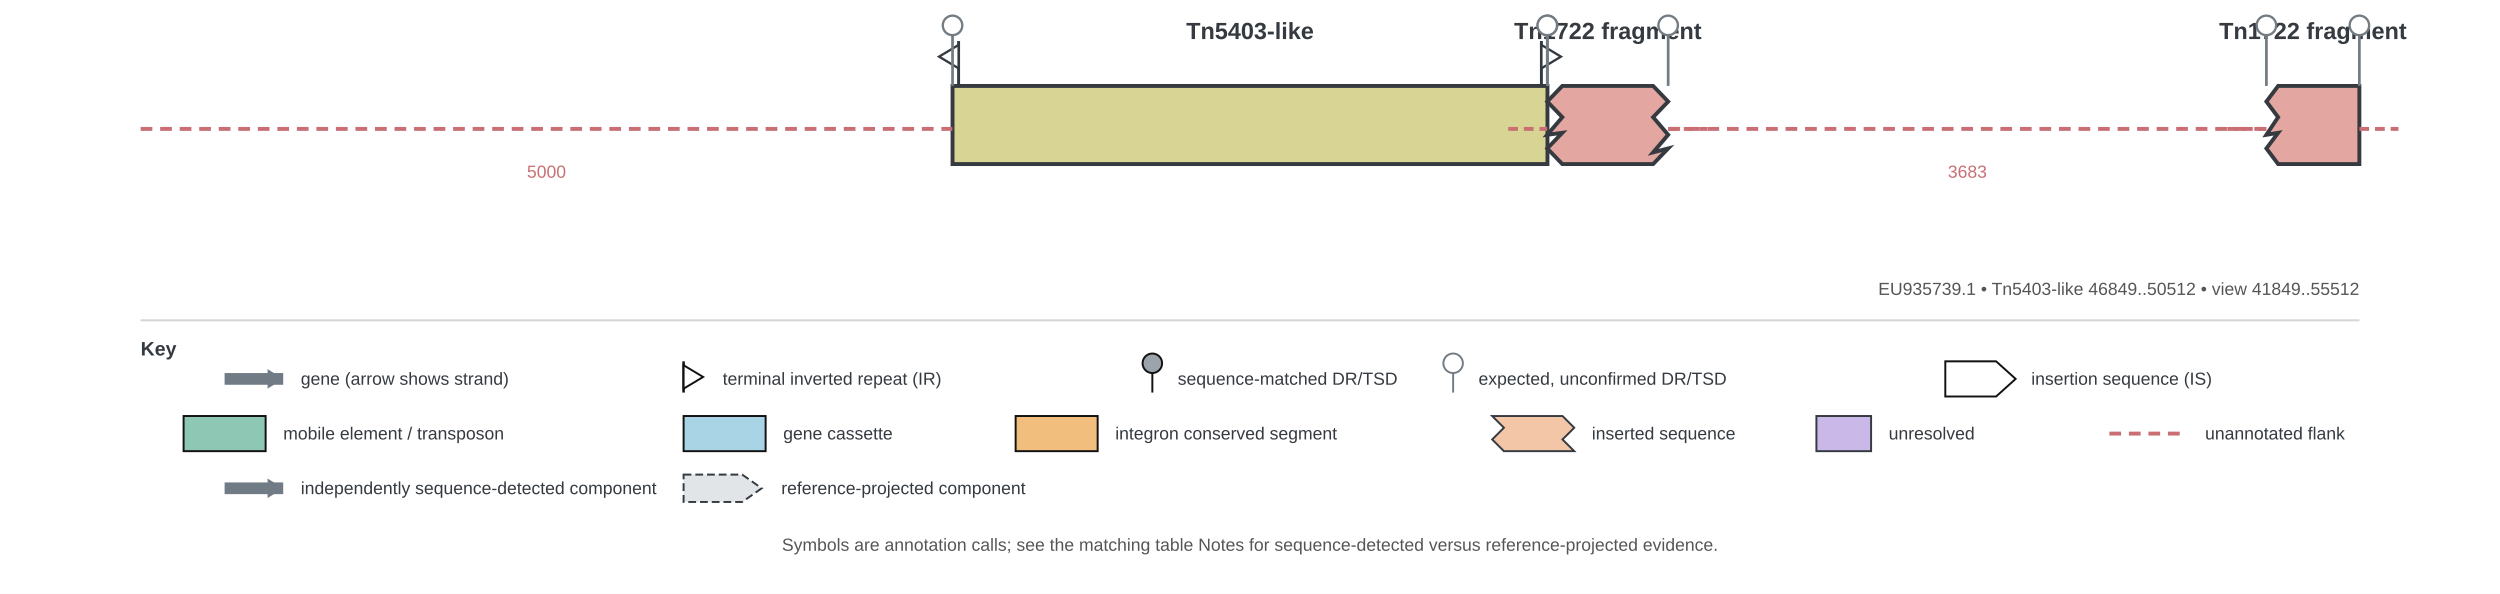
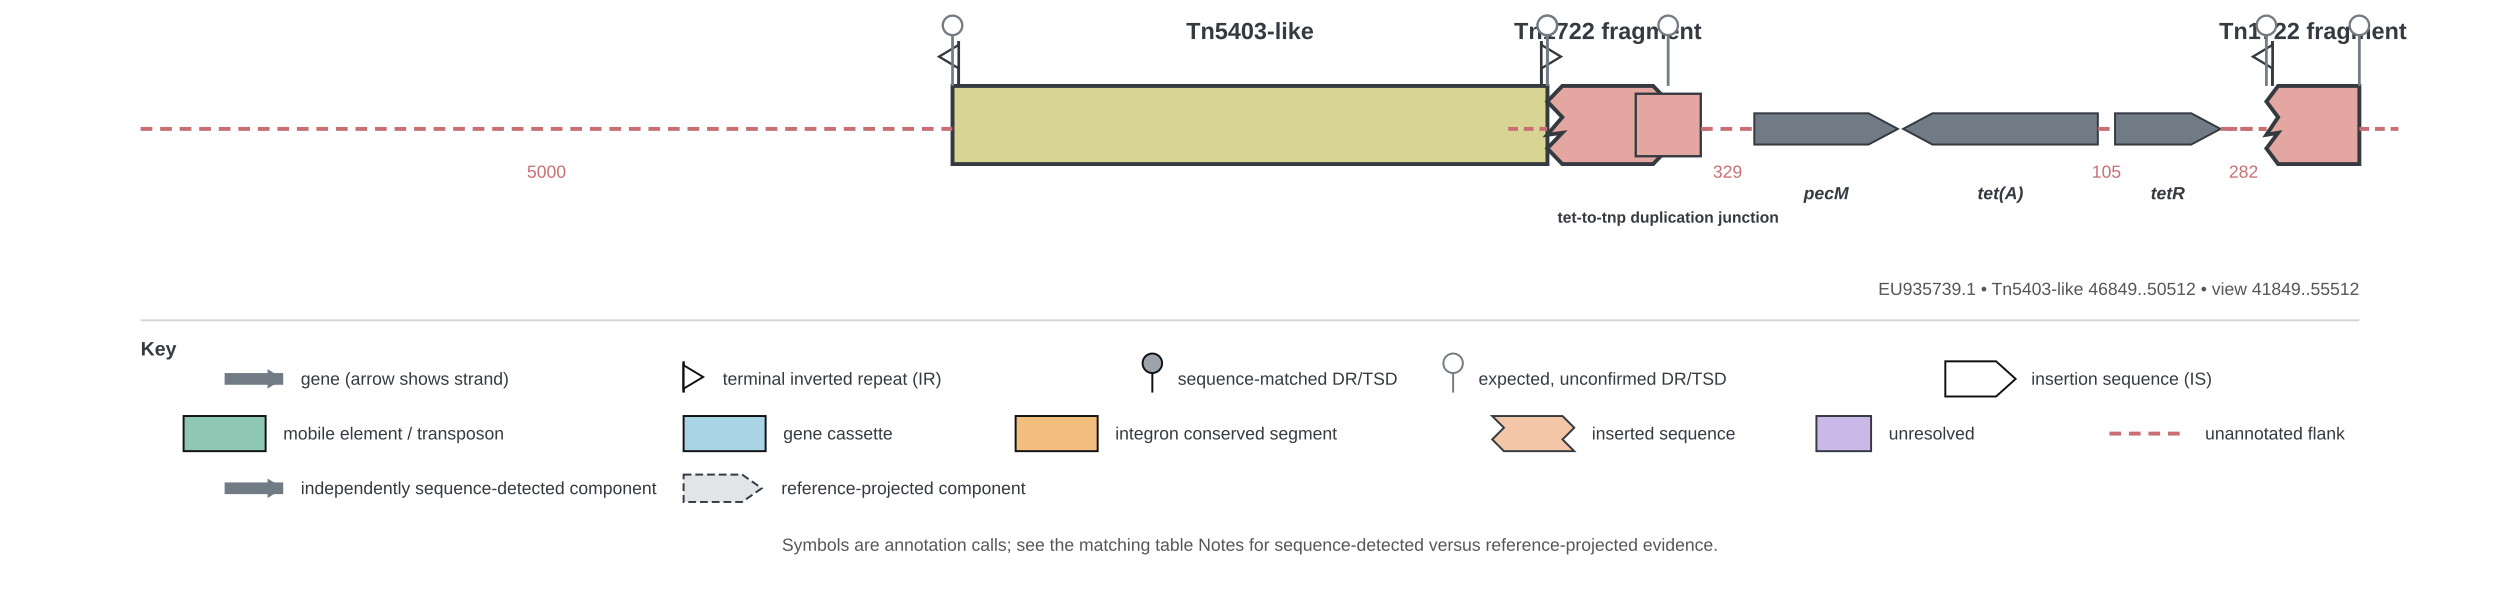
<svg xmlns="http://www.w3.org/2000/svg" width="1280" height="304" style="background:#fff;font-family:Arial,Helvetica,sans-serif">
  <rect x="0" y="0" width="1280" height="304" fill="#ffffff" />
  <rect x="487.7" y="44" width="304.6" height="40" fill="#d8d493" stroke="#343a40" stroke-width="2" />
  <text x="640.0" y="20.0" text-anchor="middle" font-size="12" font-weight="bold" font-style="normal" fill="#343a40">Tn5403-like</text>
  <polygon points="799.9,44.0 846.4,44.0 854.1,52.0 846.4,60.0 854.1,69.0 846.4,78.0 854.1,76.0 846.4,84.0 799.9,84.0 792.2,76.0 799.9,68.0 792.2,69.0 799.9,60.0 792.2,52.0" fill="#e3a6a0" stroke="#343a40" stroke-width="2" />
  <text x="823.2" y="20.0" text-anchor="middle" font-size="12" font-weight="bold" font-style="normal" fill="#343a40">Tn1722 fragment</text>
  <line x1="772.2" y1="66" x2="792.2" y2="66" stroke="#c96f73" stroke-width="2" stroke-dasharray="5,3" />
  <line x1="854.1" y1="66" x2="874.1" y2="66" stroke="#c96f73" stroke-width="2" stroke-dasharray="5,3" />
  <polygon points="1166.4,44.0 1208.0,44.0 1208.0,84.0 1166.4,84.0 1160.4,76.0 1166.4,68.0 1160.4,69.0 1166.4,60.0 1160.4,52.0" fill="#e3a6a0" stroke="#343a40" stroke-width="2" />
  <text x="1184.2" y="20.0" text-anchor="middle" font-size="12" font-weight="bold" font-style="normal" fill="#343a40">Tn1722 fragment</text>
  <line x1="1140.4" y1="66" x2="1160.4" y2="66" stroke="#c96f73" stroke-width="2" stroke-dasharray="5,3" />
  <line x1="1208.0" y1="66" x2="1228.0" y2="66" stroke="#c96f73" stroke-width="2" stroke-dasharray="5,3" />
+   <rect x="837.5" y="48" width="33.3" height="32" fill="#e3a6a0" stroke="#343a40" stroke-width="1.2" />
+   <polygon points="898.2,58 956.7,58 971.7,66 956.7,74 898.2,74" fill="#717b85" stroke="#343a40" stroke-width="1" />
+   <polygon points="974.4,66 989.4,58 1074.1,58 1074.1,74 989.4,74" fill="#717b85" stroke="#343a40" stroke-width="1" />
+   <polygon points="1082.9,58 1121.9,58 1136.9,66 1121.9,74 1082.9,74" fill="#717b85" stroke="#343a40" stroke-width="1" />
  <line x1="490.8" y1="44" x2="490.8" y2="21" stroke="#343a40" stroke-width="1.5" />
  <polygon points="490.8,23 480.8,29 490.8,35" fill="#ffffff" stroke="#343a40" stroke-width="1.2" />
  <line x1="789.2" y1="44" x2="789.2" y2="21" stroke="#343a40" stroke-width="1.5" />
  <polygon points="789.2,23 799.2,29 789.2,35" fill="#ffffff" stroke="#343a40" stroke-width="1.2" />
-   <line x1="854.2" y1="66" x2="1160.4" y2="66" stroke="#c96f73" stroke-width="2" stroke-dasharray="6,4" />
-   <text x="1007.3" y="91.0" text-anchor="middle" font-size="9" font-weight="normal" font-style="normal" fill="#c96f73">3683</text>
+   <line x1="1163.5" y1="44" x2="1163.5" y2="21" stroke="#343a40" stroke-width="1.5" />
+   <polygon points="1163.5,23 1153.5,29 1163.5,35" fill="#ffffff" stroke="#343a40" stroke-width="1.2" />
+   <line x1="870.9" y1="66" x2="898.1" y2="66" stroke="#c96f73" stroke-width="2" stroke-dasharray="6,4" />
+   <text x="884.5" y="91.0" text-anchor="middle" font-size="9" font-weight="normal" font-style="normal" fill="#c96f73">329</text>
+   <line x1="1074.1" y1="66" x2="1082.8" y2="66" stroke="#c96f73" stroke-width="2" stroke-dasharray="6,4" />
+   <text x="1078.5" y="91.0" text-anchor="middle" font-size="9" font-weight="normal" font-style="normal" fill="#c96f73">105</text>
+   <line x1="1137.0" y1="66" x2="1160.4" y2="66" stroke="#c96f73" stroke-width="2" stroke-dasharray="6,4" />
+   <text x="1148.7" y="91.0" text-anchor="middle" font-size="9" font-weight="normal" font-style="normal" fill="#c96f73">282</text>
  <line x1="72.0" y1="66" x2="487.6" y2="66" stroke="#c96f73" stroke-width="2" stroke-dasharray="6,4" />
  <text x="279.8" y="91.0" text-anchor="middle" font-size="9" font-weight="normal" font-style="normal" fill="#c96f73">5000</text>
  <g>
    <line x1="487.7" y1="44" x2="487.7" y2="18" stroke="#737b83" stroke-width="1.4" />
    <circle cx="487.7" cy="13" r="5" fill="#ffffff" stroke="#737b83" stroke-width="1.2" />
  </g>
  <g>
    <line x1="792.3" y1="44" x2="792.3" y2="18" stroke="#737b83" stroke-width="1.4" />
    <circle cx="792.3" cy="13" r="5" fill="#ffffff" stroke="#737b83" stroke-width="1.2" />
  </g>
  <g>
    <line x1="792.2" y1="44" x2="792.2" y2="18" stroke="#737b83" stroke-width="1.4" />
    <circle cx="792.2" cy="13" r="5" fill="#ffffff" stroke="#737b83" stroke-width="1.2" />
  </g>
  <g>
    <line x1="854.1" y1="44" x2="854.1" y2="18" stroke="#737b83" stroke-width="1.4" />
    <circle cx="854.1" cy="13" r="5" fill="#ffffff" stroke="#737b83" stroke-width="1.2" />
  </g>
  <g>
    <line x1="1160.4" y1="44" x2="1160.4" y2="18" stroke="#737b83" stroke-width="1.4" />
    <circle cx="1160.4" cy="13" r="5" fill="#ffffff" stroke="#737b83" stroke-width="1.2" />
  </g>
  <g>
    <line x1="1208.0" y1="44" x2="1208.0" y2="18" stroke="#737b83" stroke-width="1.4" />
    <circle cx="1208.0" cy="13" r="5" fill="#ffffff" stroke="#737b83" stroke-width="1.2" />
  </g>
+   <text x="854.1" y="114.0" text-anchor="middle" font-size="8" font-weight="bold" font-style="normal" fill="#343a40">tet-to-tnp duplication junction</text>
+   <text x="935.0" y="102.0" text-anchor="middle" font-size="9" font-weight="bold" font-style="italic" fill="#343a40">pecM</text>
+   <text x="1024.2" y="102.0" text-anchor="middle" font-size="9" font-weight="bold" font-style="italic" fill="#343a40">tet(A)</text>
+   <text x="1109.9" y="102.0" text-anchor="middle" font-size="9" font-weight="bold" font-style="italic" fill="#343a40">tetR</text>
  <text x="1208.0" y="151.0" text-anchor="end" font-size="9" font-weight="normal" font-style="normal" fill="#555">EU935739.1 • Tn5403-like 46849..50512 • view 41849..55512</text>
  <line x1="72" y1="164" x2="1208" y2="164" stroke="#d4d4d4" stroke-width="1" />
  <text x="72.0" y="182.0" text-anchor="start" font-size="10" font-weight="bold" font-style="normal" fill="#343a40">Key</text>
  <line x1="115" y1="194" x2="145" y2="194" stroke="#717b85" stroke-width="6" />
  <polygon points="145,194 137,189 137,199" fill="#717b85" />
  <text x="154.0" y="197.0" text-anchor="start" font-size="9" font-weight="normal" font-style="normal" fill="#343a40">gene (arrow shows strand)</text>
  <line x1="350" y1="201" x2="350" y2="185" stroke="#111" stroke-width="1.3" />
  <polygon points="350,187 360,193 350,199" fill="#fff" stroke="#111" />
  <text x="370.0" y="197.0" text-anchor="start" font-size="9" font-weight="normal" font-style="normal" fill="#343a40">terminal inverted repeat (IR)</text>
  <line x1="590" y1="201" x2="590" y2="187" stroke="#111" />
  <circle cx="590" cy="186" r="5" fill="#9ca3aa" stroke="#111" />
  <text x="603.0" y="197.0" text-anchor="start" font-size="9" font-weight="normal" font-style="normal" fill="#343a40">sequence-matched DR/TSD</text>
  <line x1="744" y1="201" x2="744" y2="187" stroke="#737b83" />
  <circle cx="744" cy="186" r="5" fill="#fff" stroke="#737b83" />
  <text x="757.0" y="197.0" text-anchor="start" font-size="9" font-weight="normal" font-style="normal" fill="#343a40">expected, unconfirmed DR/TSD</text>
  <polygon points="996,185 1022,185 1032,194 1022,203 996,203" fill="#fff" stroke="#111" />
  <text x="1040.0" y="197.0" text-anchor="start" font-size="9" font-weight="normal" font-style="normal" fill="#343a40">insertion sequence (IS)</text>
  <rect x="94" y="213" width="42" height="18" fill="#8fc7b5" stroke="#111" />
  <text x="145.0" y="225.0" text-anchor="start" font-size="9" font-weight="normal" font-style="normal" fill="#343a40">mobile element / transposon</text>
  <rect x="350" y="213" width="42" height="18" fill="#a9d4e5" stroke="#111" />
  <text x="401.0" y="225.0" text-anchor="start" font-size="9" font-weight="normal" font-style="normal" fill="#343a40">gene cassette</text>
  <rect x="520" y="213" width="42" height="18" fill="#f2be7e" stroke="#111" />
  <text x="571.0" y="225.0" text-anchor="start" font-size="9" font-weight="normal" font-style="normal" fill="#343a40">integron conserved segment</text>
  <polygon points="770,213 800,213 806,219 800,225 806,231 770,231 764,225 770,219 764,213" fill="#f3c6a8" stroke="#343a40" />
  <text x="815.0" y="225.0" text-anchor="start" font-size="9" font-weight="normal" font-style="normal" fill="#343a40">inserted sequence</text>
  <rect x="930" y="213" width="28" height="18" fill="#c9b8e8" stroke="#343a40" />
  <text x="967.0" y="225.0" text-anchor="start" font-size="9" font-weight="normal" font-style="normal" fill="#343a40">unresolved</text>
  <line x1="1080" y1="222" x2="1120" y2="222" stroke="#c96f73" stroke-width="2" stroke-dasharray="6,4" />
  <text x="1129.0" y="225.0" text-anchor="start" font-size="9" font-weight="normal" font-style="normal" fill="#343a40">unannotated flank</text>
  <line x1="115" y1="250" x2="145" y2="250" stroke="#717b85" stroke-width="6" />
  <polygon points="145,250 137,245 137,255" fill="#717b85" />
  <text x="154.0" y="253.0" text-anchor="start" font-size="9" font-weight="normal" font-style="normal" fill="#343a40">independently sequence-detected component</text>
  <polygon points="350,243 380,243 390,250 380,257 350,257" fill="#e1e5e8" stroke="#343a40" stroke-dasharray="4,2" />
  <text x="400.0" y="253.0" text-anchor="start" font-size="9" font-weight="normal" font-style="normal" fill="#343a40">reference-projected component</text>
  <text x="640.0" y="282.0" text-anchor="middle" font-size="9" font-weight="normal" font-style="normal" fill="#555555">Symbols are annotation calls; see the matching table Notes for sequence-detected versus reference-projected evidence.</text>
</svg>
